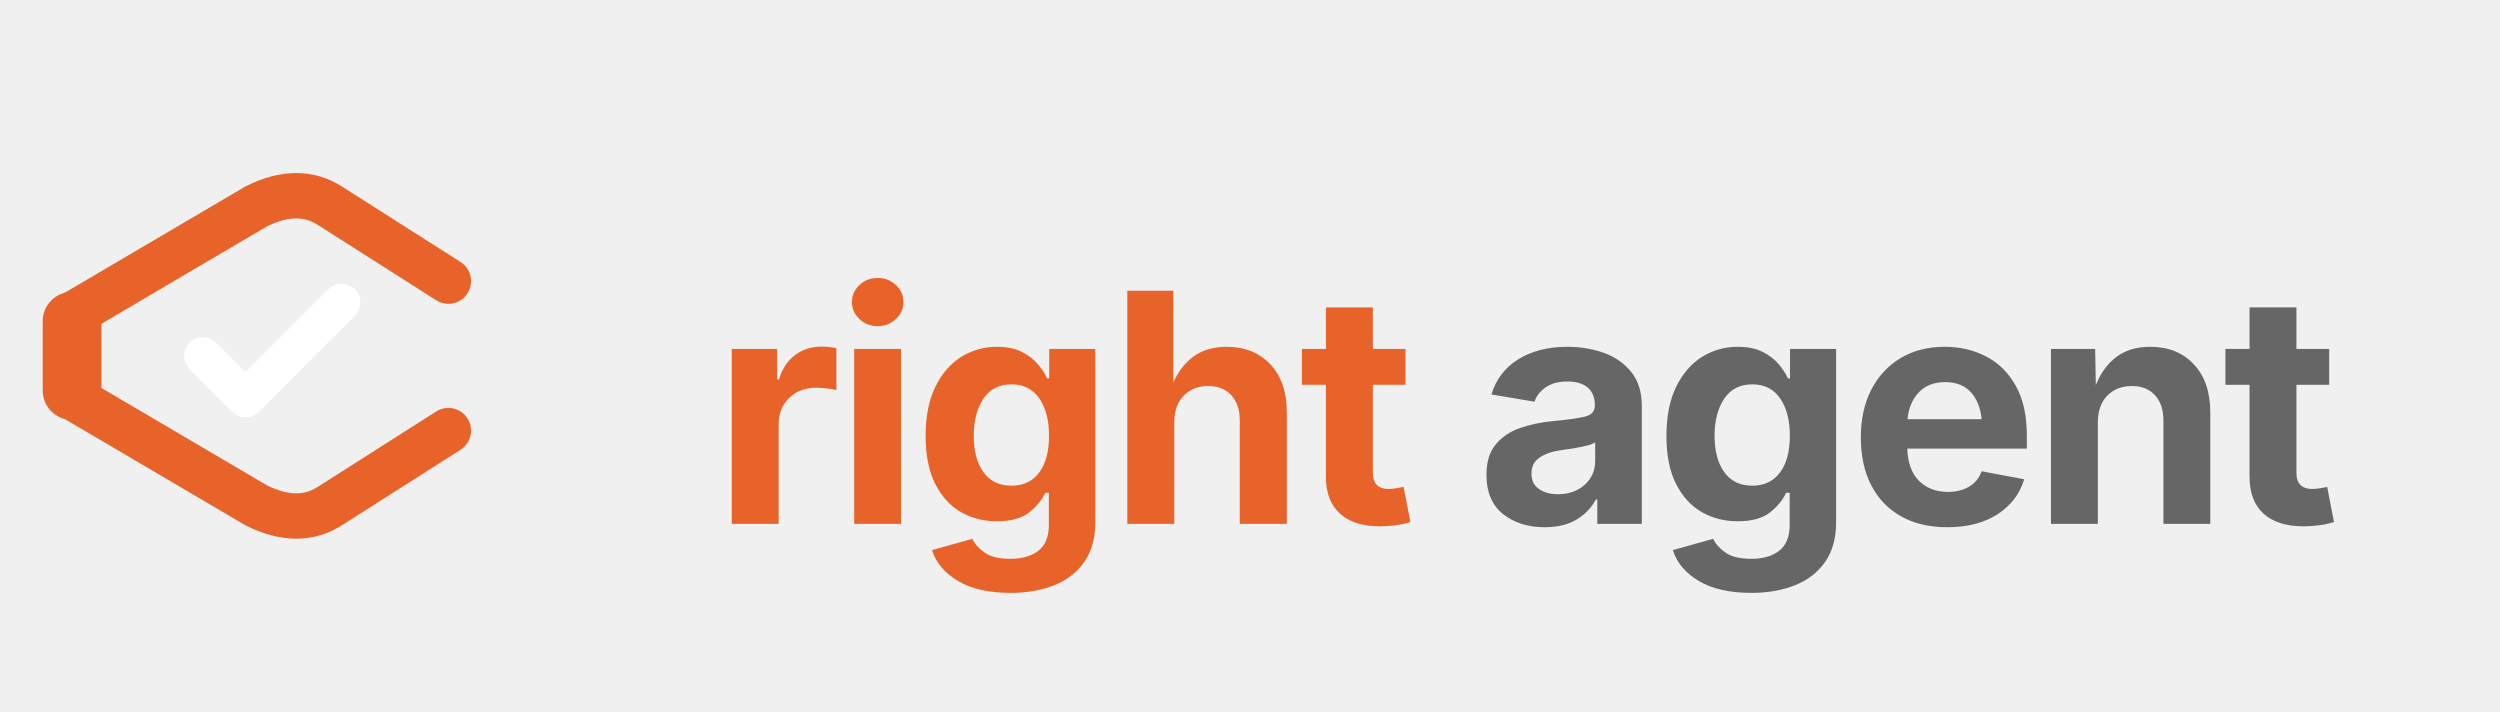
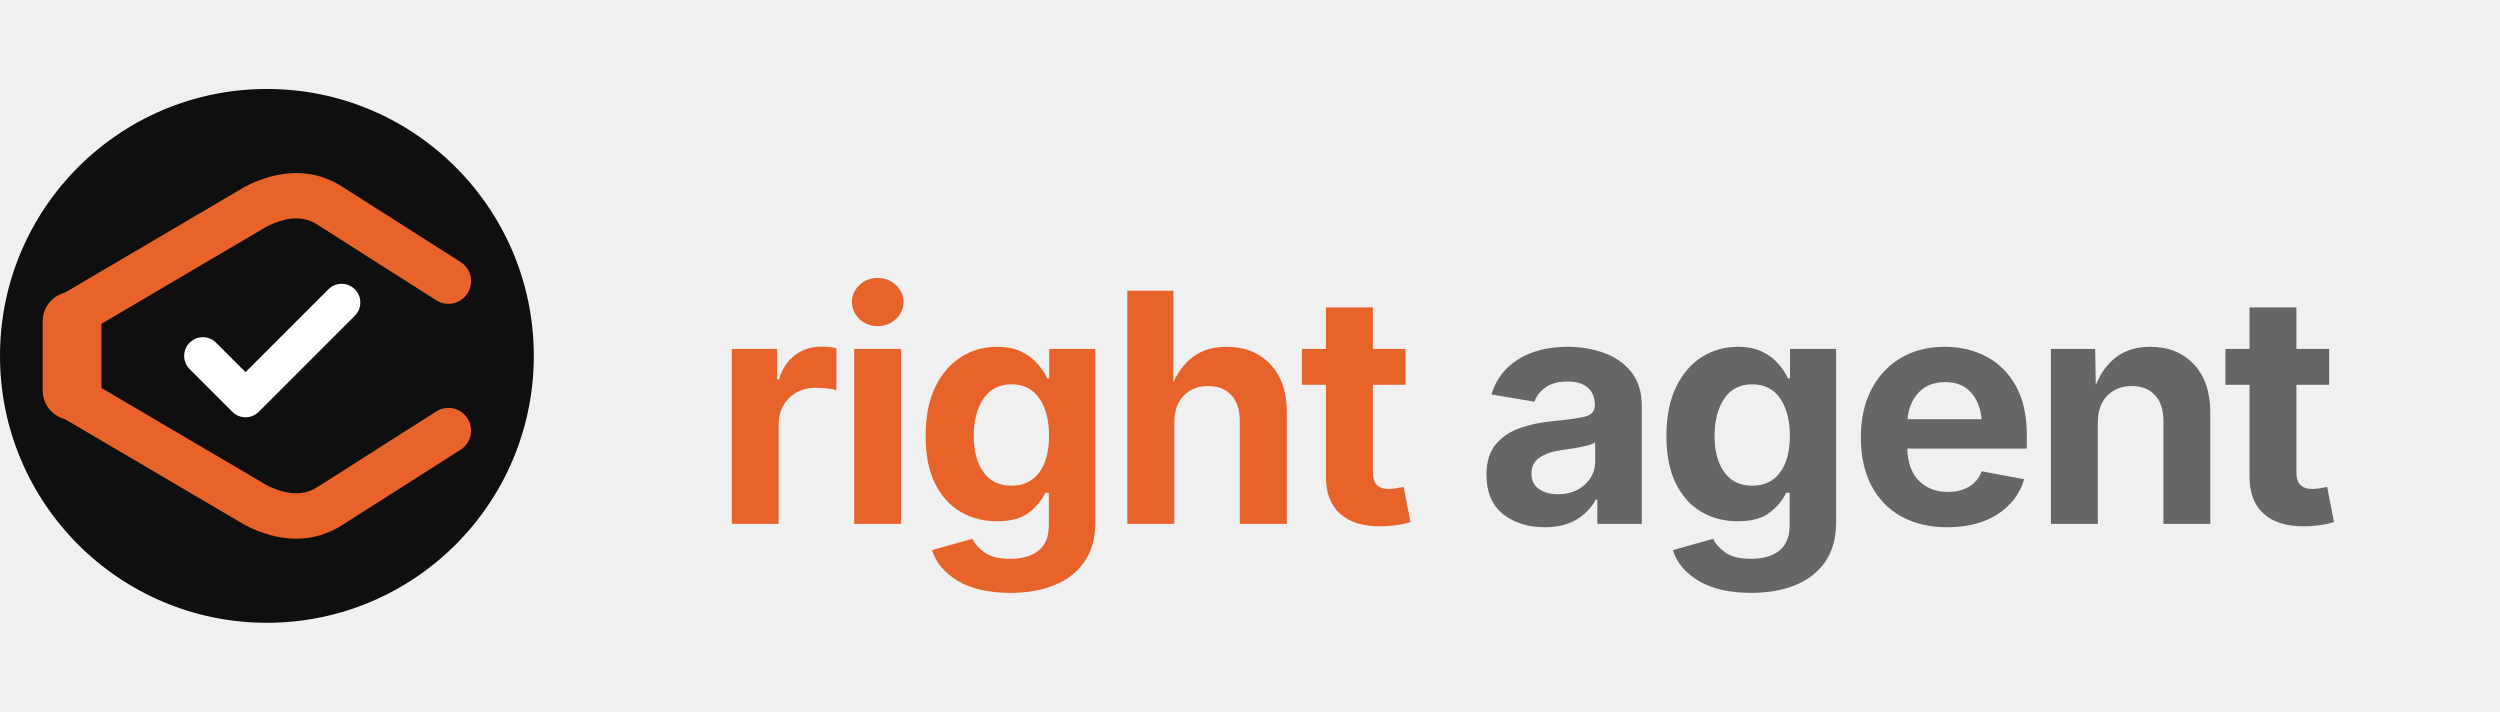
<svg xmlns="http://www.w3.org/2000/svg" viewBox="0 0 281 80" width="281" height="80" role="img" aria-label="right agent">
  <g transform="translate(0,10) scale(0.6)">
+     <circle cx="50" cy="50" r="50" fill="#0f0f0f" />
    <path d="M14 42 L48 22 Q56 18 62 22 L84 36" stroke="#E8632A" stroke-width="8.5" stroke-linecap="round" fill="none" />
    <path d="M14 58 L48 78 Q56 82 62 78 L84 64" stroke="#E8632A" stroke-width="8.5" stroke-linecap="round" fill="none" />
    <rect x="8" y="38" width="11" height="24" rx="5.5" fill="#E8632A" />
    <path d="M38 50 L46 58 L64 40" stroke="#fff" stroke-width="7" stroke-linecap="round" stroke-linejoin="round" fill="none" />
  </g>
  <g transform="translate(80, 24)">
    <path d="M7.52 34.88L2.25 34.88L2.25 15.22L7.35 15.22L7.35 18.65L7.56 18.65Q8.10 16.84 9.38 15.90Q10.65 14.96 12.30 14.96L12.30 14.96Q13.20 14.96 14.01 15.13L14.01 15.13L14.01 19.85Q13.66 19.74 12.98 19.66Q12.30 19.58 11.72 19.58L11.72 19.58Q9.90 19.58 8.71 20.72Q7.52 21.87 7.52 23.70L7.52 23.70L7.52 34.88ZM21.28 34.88L16.01 34.88L16.01 15.22L21.28 15.22L21.28 34.88ZM18.65 12.66L18.65 12.66Q17.45 12.66 16.61 11.87Q15.76 11.07 15.76 9.95L15.76 9.95Q15.76 8.82 16.61 8.03Q17.45 7.24 18.65 7.24L18.65 7.24Q19.84 7.24 20.69 8.03Q21.55 8.82 21.55 9.95L21.55 9.95Q21.55 11.07 20.69 11.87Q19.84 12.66 18.65 12.66ZM33.60 42.64L33.60 42.64Q29.91 42.64 27.66 41.29Q25.41 39.94 24.76 37.83L24.76 37.83L29.30 36.56Q29.66 37.39 30.66 38.10Q31.65 38.81 33.57 38.81L33.57 38.81Q35.57 38.81 36.73 37.89Q37.89 36.97 37.89 35.02L37.89 35.02L37.89 31.39L37.49 31.39Q36.94 32.59 35.69 33.59Q34.43 34.59 32.04 34.59L32.04 34.59Q29.82 34.59 28.01 33.56Q26.20 32.52 25.12 30.39Q24.04 28.27 24.04 25.01L24.04 25.01Q24.04 21.69 25.14 19.46Q26.24 17.23 28.06 16.10Q29.88 14.98 32.06 14.98L32.06 14.98Q33.71 14.98 34.83 15.54Q35.96 16.10 36.65 16.93Q37.35 17.75 37.70 18.53L37.70 18.53L37.93 18.53L37.93 15.22L43.11 15.22L43.11 34.72Q43.11 37.37 41.89 39.14Q40.67 40.90 38.52 41.77Q36.36 42.64 33.60 42.64ZM33.69 30.59L33.69 30.59Q35.71 30.59 36.81 29.10Q37.91 27.62 37.91 24.98L37.91 24.98Q37.91 22.36 36.82 20.78Q35.73 19.20 33.69 19.20L33.69 19.20Q31.62 19.20 30.53 20.82Q29.45 22.45 29.45 24.98L29.45 24.98Q29.45 27.56 30.54 29.07Q31.63 30.59 33.69 30.59ZM51.99 23.50L51.99 23.50L51.99 34.88L46.71 34.88L46.71 8.68L51.88 8.68L51.88 18.98Q52.74 17.07 54.22 16.02Q55.69 14.98 57.87 14.98L57.87 14.98Q60.93 14.98 62.79 16.95Q64.64 18.91 64.64 22.38L64.64 22.38L64.64 34.88L59.35 34.88L59.35 23.29Q59.35 21.46 58.41 20.43Q57.47 19.39 55.80 19.39L55.80 19.39Q54.11 19.39 53.05 20.47Q51.99 21.55 51.99 23.50ZM74.31 15.22L77.98 15.22L77.98 19.25L74.31 19.25L74.31 29.13Q74.31 30.96 76.10 30.96L76.10 30.96Q76.40 30.96 76.93 30.88Q77.47 30.80 77.77 30.73L77.77 30.73L78.53 34.68Q77.65 34.95 76.78 35.05Q75.91 35.16 75.11 35.16L75.11 35.16Q72.16 35.16 70.60 33.72Q69.03 32.29 69.03 29.58L69.03 29.58L69.03 19.25L66.33 19.25L66.33 15.22L69.03 15.22L69.03 10.55L74.31 10.55L74.31 15.22Z" fill="#E8632A" />
    <g transform="translate(78.25781, 0)">
      <path d="M15.36 35.26L15.36 35.26Q12.55 35.26 10.68 33.78Q8.82 32.29 8.82 29.37L8.82 29.37Q8.82 27.18 9.88 25.93Q10.93 24.68 12.62 24.10Q14.31 23.52 16.24 23.34L16.24 23.34Q18.77 23.10 19.89 22.83Q21.00 22.55 21.00 21.59L21.00 21.59L21.00 21.50Q21.00 20.25 20.20 19.56Q19.40 18.88 17.93 18.88L17.93 18.88Q16.40 18.88 15.47 19.54Q14.53 20.20 14.22 21.15L14.22 21.15L9.38 20.34Q10.14 17.79 12.40 16.38Q14.66 14.98 17.94 14.98L17.94 14.98Q20.05 14.98 21.96 15.64Q23.87 16.31 25.07 17.78Q26.28 19.25 26.28 21.64L26.28 21.64L26.28 34.88L21.28 34.88L21.28 32.15L21.11 32.15Q20.39 33.52 18.96 34.39Q17.54 35.26 15.36 35.26ZM16.85 31.55L16.85 31.55Q18.70 31.55 19.87 30.48Q21.04 29.41 21.04 27.84L21.04 27.84L21.04 25.72Q20.72 25.95 20.01 26.11Q19.30 26.28 18.51 26.41Q17.72 26.54 17.14 26.61L17.14 26.61Q15.68 26.82 14.78 27.44Q13.88 28.05 13.88 29.23L13.88 29.23Q13.88 30.38 14.72 30.96Q15.55 31.55 16.85 31.55ZM38.61 42.64L38.61 42.64Q34.92 42.64 32.67 41.29Q30.42 39.94 29.77 37.83L29.77 37.83L34.31 36.56Q34.67 37.39 35.67 38.10Q36.66 38.81 38.58 38.81L38.58 38.81Q40.58 38.81 41.74 37.89Q42.90 36.97 42.90 35.02L42.90 35.02L42.90 31.39L42.50 31.39Q41.95 32.59 40.70 33.59Q39.44 34.59 37.05 34.59L37.05 34.59Q34.83 34.59 33.02 33.56Q31.21 32.52 30.13 30.39Q29.05 28.27 29.05 25.01L29.05 25.01Q29.05 21.69 30.15 19.46Q31.25 17.23 33.07 16.10Q34.89 14.98 37.07 14.98L37.07 14.98Q38.72 14.98 39.84 15.54Q40.97 16.10 41.66 16.93Q42.36 17.75 42.71 18.53L42.71 18.53L42.94 18.53L42.94 15.22L48.12 15.22L48.12 34.72Q48.12 37.37 46.90 39.14Q45.68 40.90 43.53 41.77Q41.37 42.64 38.61 42.64ZM38.70 30.59L38.70 30.59Q40.72 30.59 41.82 29.10Q42.92 27.62 42.92 24.98L42.92 24.98Q42.92 22.36 41.83 20.78Q40.74 19.20 38.70 19.20L38.70 19.20Q36.63 19.20 35.54 20.82Q34.46 22.45 34.46 24.98L34.46 24.98Q34.46 27.56 35.55 29.07Q36.64 30.59 38.70 30.59ZM60.60 35.26L60.60 35.26Q57.59 35.26 55.41 34.03Q53.23 32.80 52.06 30.53Q50.90 28.27 50.90 25.15L50.90 25.15Q50.90 22.11 52.06 19.83Q53.23 17.54 55.35 16.26Q57.47 14.98 60.34 14.98L60.34 14.98Q62.90 14.98 64.99 16.07Q67.09 17.16 68.32 19.37Q69.56 21.59 69.56 24.94L69.56 24.94L69.56 26.42L56.12 26.42Q56.20 28.83 57.45 30.06Q58.70 31.29 60.69 31.29L60.69 31.29Q62.08 31.29 63.07 30.70Q64.06 30.11 64.48 28.97L64.48 28.97L69.26 29.87Q68.54 32.31 66.29 33.79Q64.03 35.26 60.60 35.26ZM56.15 23.12L56.15 23.12L64.48 23.12Q64.29 21.20 63.25 20.07Q62.22 18.95 60.39 18.95L60.39 18.95Q58.49 18.95 57.40 20.12Q56.31 21.29 56.15 23.12ZM77.54 23.50L77.54 23.50L77.54 34.88L72.27 34.88L72.27 15.22L77.24 15.22L77.31 19.28Q78.14 17.23 79.65 16.10Q81.16 14.98 83.43 14.98L83.43 14.98Q86.49 14.98 88.33 16.95Q90.18 18.91 90.18 22.38L90.18 22.38L90.18 34.88L84.91 34.88L84.91 23.29Q84.91 21.46 83.97 20.43Q83.03 19.39 81.36 19.39L81.36 19.39Q79.67 19.39 78.60 20.47Q77.54 21.55 77.54 23.50ZM99.86 15.22L103.54 15.22L103.54 19.25L99.86 19.25L99.86 29.13Q99.86 30.96 101.65 30.96L101.65 30.96Q101.95 30.96 102.49 30.88Q103.03 30.80 103.32 30.73L103.32 30.73L104.08 34.68Q103.20 34.95 102.33 35.05Q101.46 35.16 100.67 35.16L100.67 35.16Q97.72 35.16 96.15 33.72Q94.59 32.29 94.59 29.58L94.59 29.58L94.59 19.25L91.88 19.25L91.88 15.22L94.59 15.22L94.59 10.55L99.86 10.55L99.86 15.22Z" fill="#666666" />
    </g>
  </g>
</svg>
